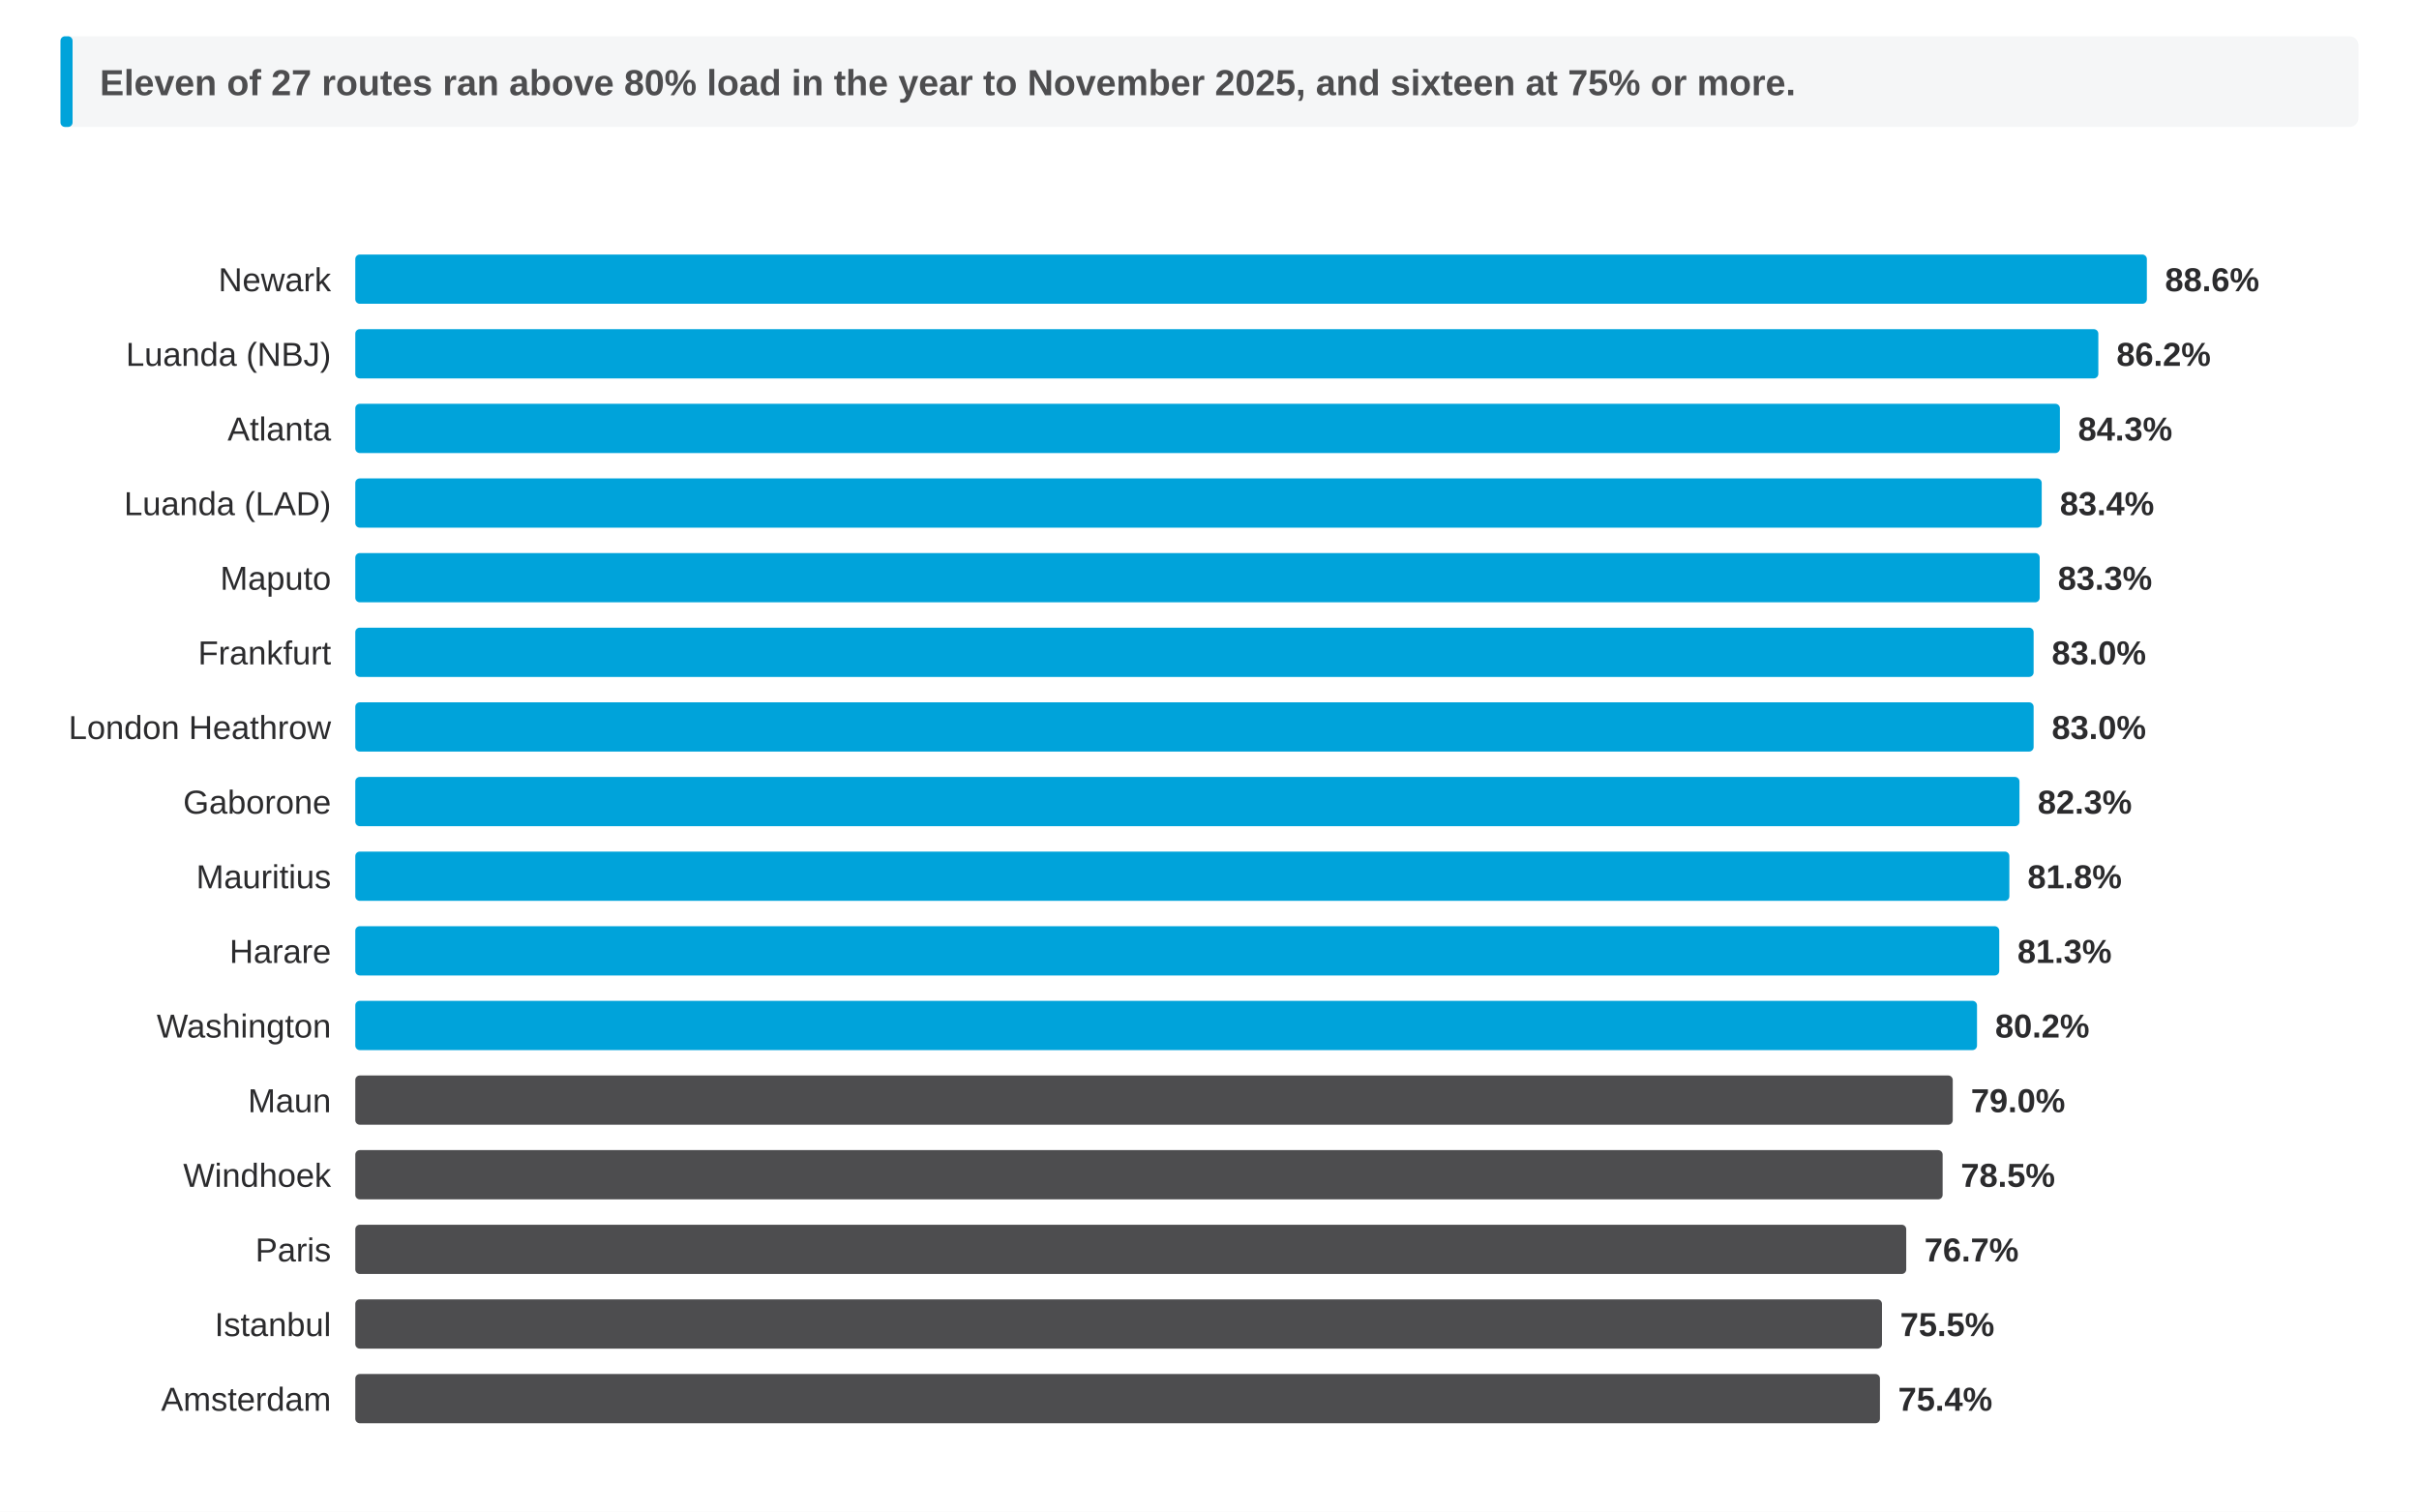
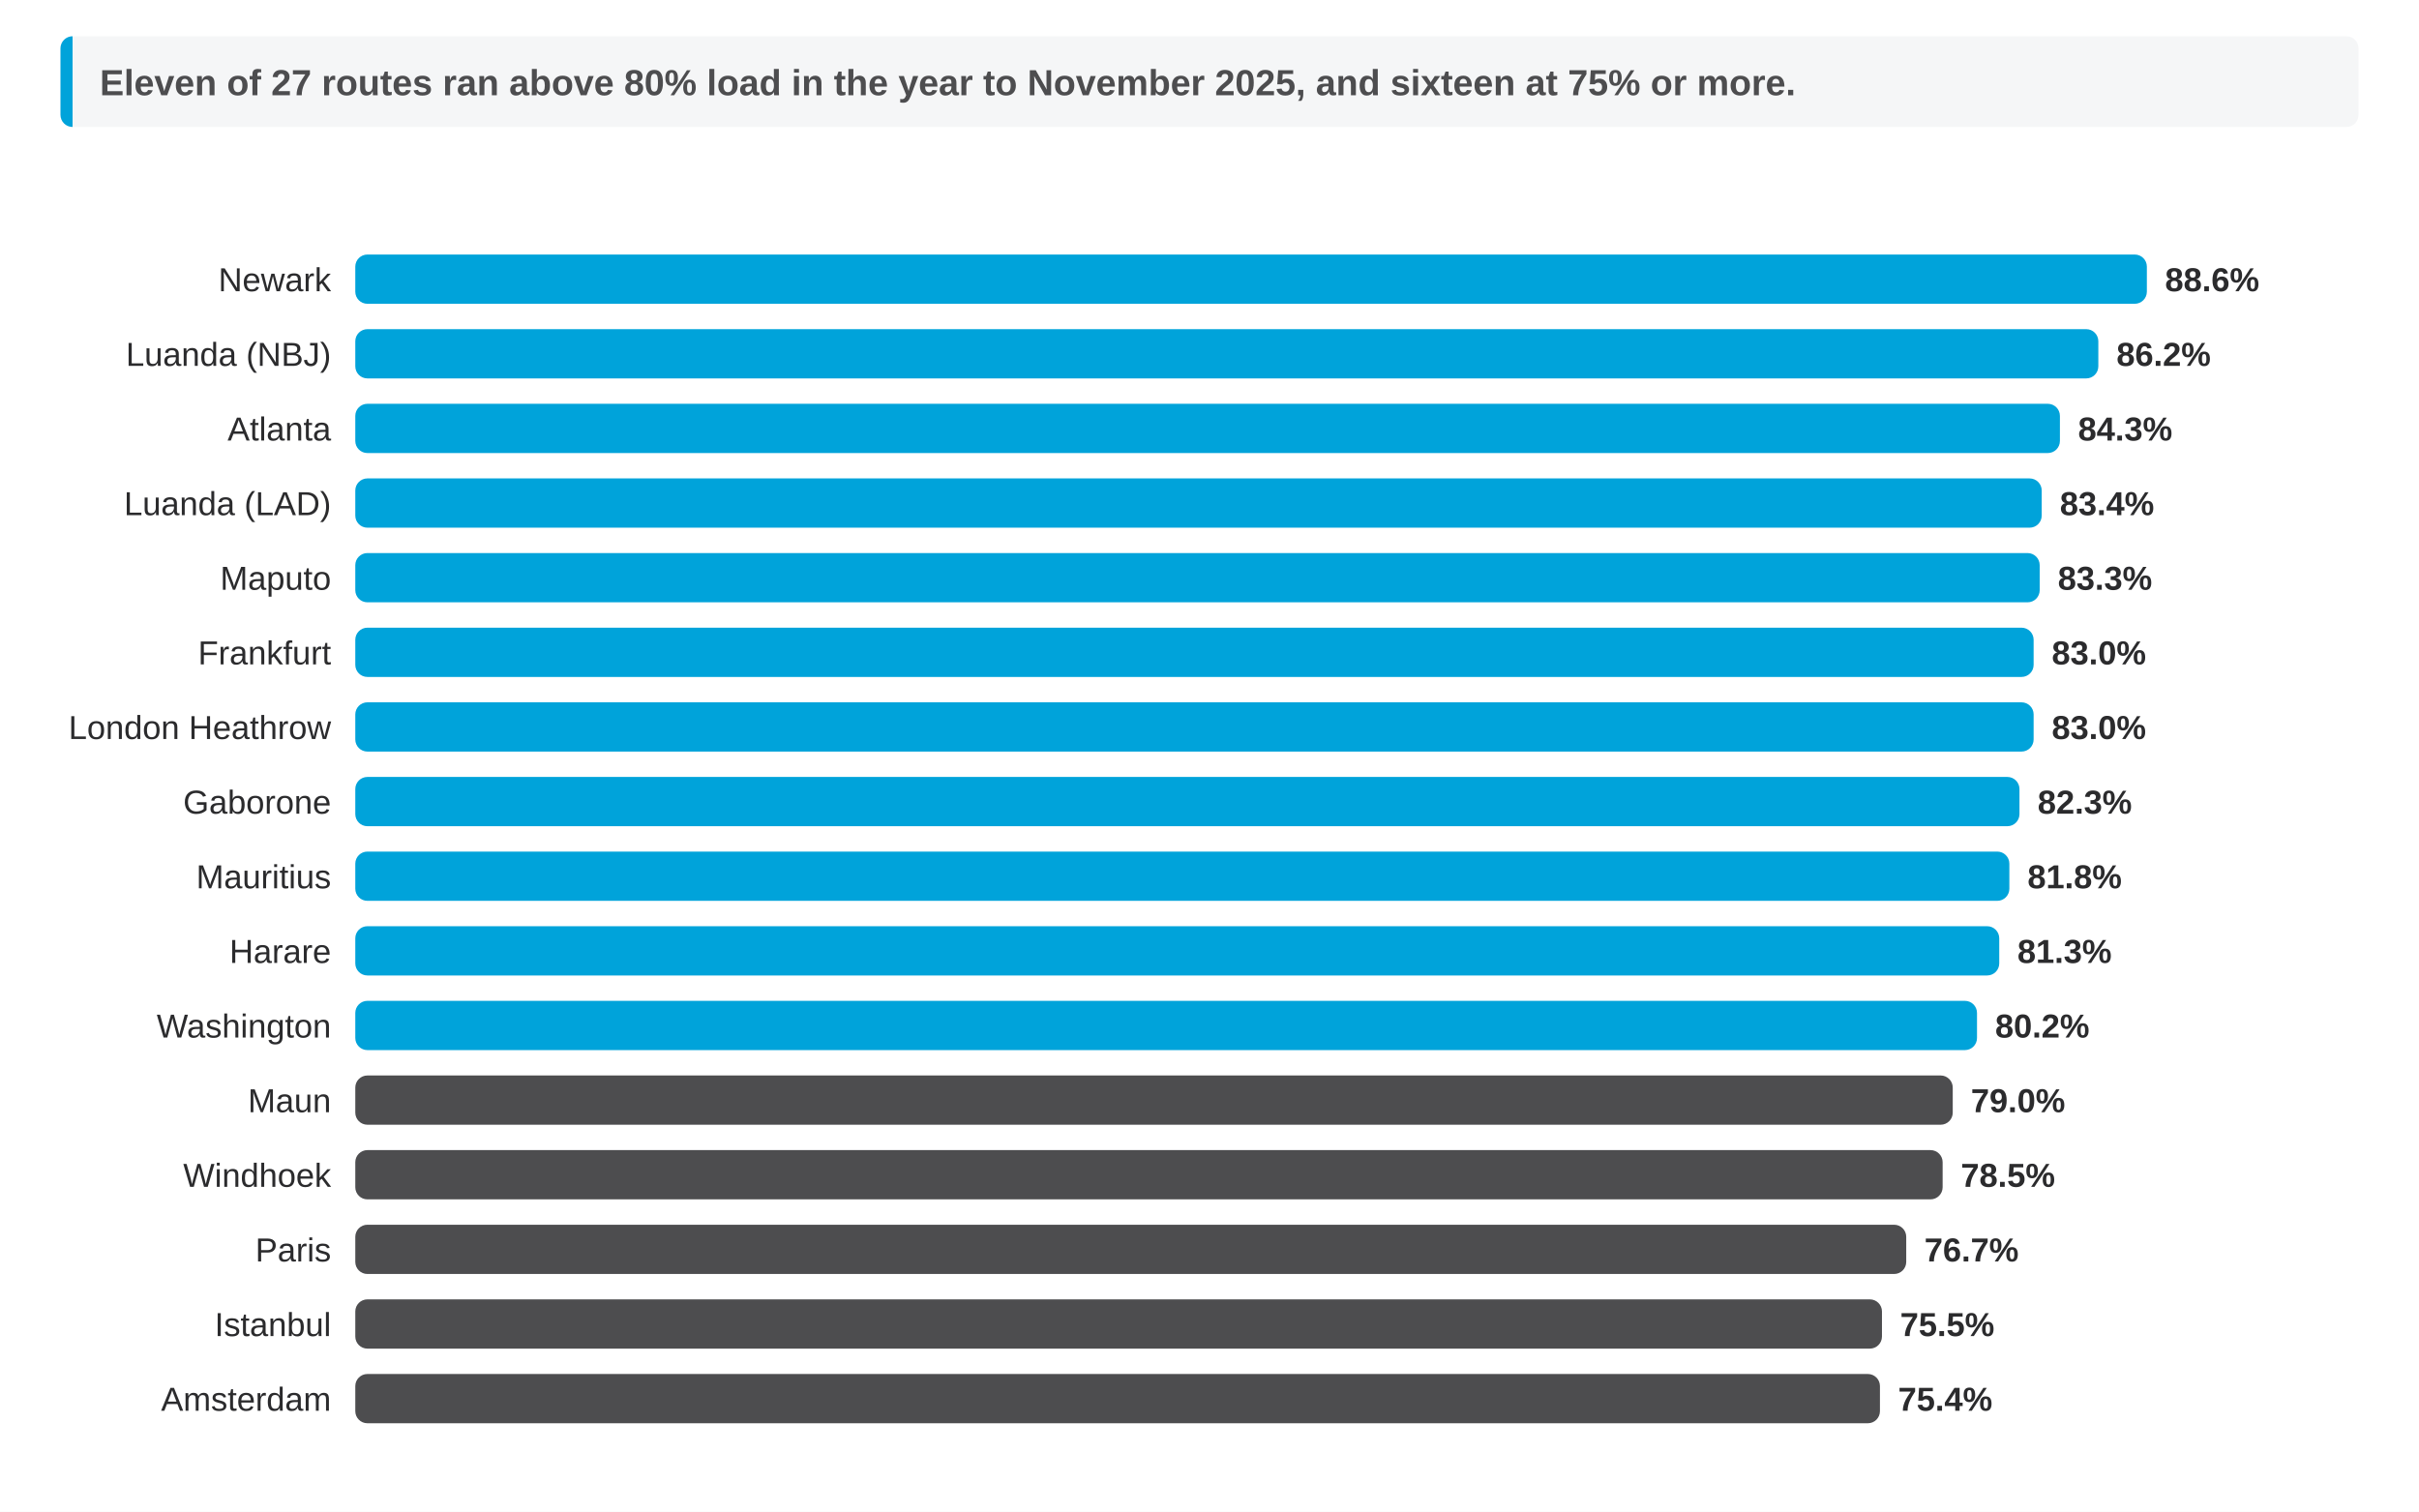
<svg xmlns="http://www.w3.org/2000/svg" viewBox="0 0 1600 1000" width="1600" height="1000" font-family="Arial, Helvetica, sans-serif">
  <rect width="1600" height="1000" fill="#ffffff" />
  <g class="callout">
-     <rect x="40" y="24" width="1520" height="60" rx="6" fill="#F5F6F7" />
-     <rect x="40" y="24" width="8" height="60" rx="3" fill="#00A3DA" />
+     <clipPath id="co11">
+       <rect x="40" y="24" width="1520" height="60" rx="8" />
+     </clipPath>
+     <rect x="40" y="24" width="1520" height="60" rx="8" fill="#F5F6F7" />
+     <rect x="40" y="24" width="8" height="60" fill="#00A3DA" clip-path="url(#co11)" />
    <text x="66" y="63" font-size="24" font-weight="700" fill="#4D4D4F">Eleven of 27 routes ran above 80% load in the year to November 2025, and sixteen at 75% or more.</text>
  </g>
  <g transform="translate(0,100)">
    <rect width="1600" height="900" fill="#ffffff" />
    <text x="219" y="92.688" text-anchor="end" font-size="22" fill="#2B2B2D">Newark</text>
-     <rect x="235" y="68.394" width="1185" height="32.587" fill="#00A3DA" rx="3" />
+     <rect x="235" y="68.394" width="1185" height="32.587" fill="#00A3DA" rx="8.0" />
    <text x="1432" y="92.688" font-size="22" font-weight="700" fill="#2B2B2D">88.6%</text>
    <text x="219" y="142.062" text-anchor="end" font-size="22" fill="#2B2B2D">Luanda (NBJ)</text>
-     <rect x="235" y="117.769" width="1152.901" height="32.587" fill="#00A3DA" rx="3" />
+     <rect x="235" y="117.769" width="1152.901" height="32.587" fill="#00A3DA" rx="8.0" />
    <text x="1399.901" y="142.062" font-size="22" font-weight="700" fill="#2B2B2D">86.2%</text>
    <text x="219" y="191.438" text-anchor="end" font-size="22" fill="#2B2B2D">Atlanta</text>
-     <rect x="235" y="167.144" width="1127.489" height="32.587" fill="#00A3DA" rx="3" />
+     <rect x="235" y="167.144" width="1127.489" height="32.587" fill="#00A3DA" rx="8.0" />
    <text x="1374.489" y="191.438" font-size="22" font-weight="700" fill="#2B2B2D">84.3%</text>
    <text x="219" y="240.812" text-anchor="end" font-size="22" fill="#2B2B2D">Luanda (LAD)</text>
-     <rect x="235" y="216.519" width="1115.451" height="32.587" fill="#00A3DA" rx="3" />
+     <rect x="235" y="216.519" width="1115.451" height="32.587" fill="#00A3DA" rx="8.0" />
    <text x="1362.451" y="240.812" font-size="22" font-weight="700" fill="#2B2B2D">83.4%</text>
    <text x="219" y="290.188" text-anchor="end" font-size="22" fill="#2B2B2D">Maputo</text>
-     <rect x="235" y="265.894" width="1114.114" height="32.587" fill="#00A3DA" rx="3" />
+     <rect x="235" y="265.894" width="1114.114" height="32.587" fill="#00A3DA" rx="8.0" />
    <text x="1361.114" y="290.188" font-size="22" font-weight="700" fill="#2B2B2D">83.3%</text>
    <text x="219" y="339.562" text-anchor="end" font-size="22" fill="#2B2B2D">Frankfurt</text>
-     <rect x="235" y="315.269" width="1110.102" height="32.587" fill="#00A3DA" rx="3" />
+     <rect x="235" y="315.269" width="1110.102" height="32.587" fill="#00A3DA" rx="8.0" />
    <text x="1357.102" y="339.562" font-size="22" font-weight="700" fill="#2B2B2D">83.0%</text>
    <text x="219" y="388.938" text-anchor="end" font-size="22" fill="#2B2B2D">London Heathrow</text>
-     <rect x="235" y="364.644" width="1110.102" height="32.587" fill="#00A3DA" rx="3" />
+     <rect x="235" y="364.644" width="1110.102" height="32.587" fill="#00A3DA" rx="8.0" />
    <text x="1357.102" y="388.938" font-size="22" font-weight="700" fill="#2B2B2D">83.0%</text>
    <text x="219" y="438.312" text-anchor="end" font-size="22" fill="#2B2B2D">Gaborone</text>
-     <rect x="235" y="414.019" width="1100.739" height="32.587" fill="#00A3DA" rx="3" />
+     <rect x="235" y="414.019" width="1100.739" height="32.587" fill="#00A3DA" rx="8.0" />
    <text x="1347.739" y="438.312" font-size="22" font-weight="700" fill="#2B2B2D">82.3%</text>
    <text x="219" y="487.688" text-anchor="end" font-size="22" fill="#2B2B2D">Mauritius</text>
-     <rect x="235" y="463.394" width="1094.052" height="32.587" fill="#00A3DA" rx="3" />
+     <rect x="235" y="463.394" width="1094.052" height="32.587" fill="#00A3DA" rx="8.0" />
    <text x="1341.052" y="487.688" font-size="22" font-weight="700" fill="#2B2B2D">81.8%</text>
    <text x="219" y="537.062" text-anchor="end" font-size="22" fill="#2B2B2D">Harare</text>
-     <rect x="235" y="512.769" width="1087.365" height="32.587" fill="#00A3DA" rx="3" />
+     <rect x="235" y="512.769" width="1087.365" height="32.587" fill="#00A3DA" rx="8.0" />
    <text x="1334.365" y="537.062" font-size="22" font-weight="700" fill="#2B2B2D">81.3%</text>
    <text x="219" y="586.438" text-anchor="end" font-size="22" fill="#2B2B2D">Washington</text>
-     <rect x="235" y="562.144" width="1072.652" height="32.587" fill="#00A3DA" rx="3" />
+     <rect x="235" y="562.144" width="1072.652" height="32.587" fill="#00A3DA" rx="8.0" />
    <text x="1319.652" y="586.438" font-size="22" font-weight="700" fill="#2B2B2D">80.2%</text>
    <text x="219" y="635.812" text-anchor="end" font-size="22" fill="#2B2B2D">Maun</text>
-     <rect x="235" y="611.519" width="1056.603" height="32.587" fill="#4D4D4F" rx="3" />
+     <rect x="235" y="611.519" width="1056.603" height="32.587" fill="#4D4D4F" rx="8.0" />
    <text x="1303.603" y="635.812" font-size="22" font-weight="700" fill="#2B2B2D">79.0%</text>
    <text x="219" y="685.188" text-anchor="end" font-size="22" fill="#2B2B2D">Windhoek</text>
-     <rect x="235" y="660.894" width="1049.915" height="32.587" fill="#4D4D4F" rx="3" />
+     <rect x="235" y="660.894" width="1049.915" height="32.587" fill="#4D4D4F" rx="8.0" />
    <text x="1296.915" y="685.188" font-size="22" font-weight="700" fill="#2B2B2D">78.5%</text>
    <text x="219" y="734.562" text-anchor="end" font-size="22" fill="#2B2B2D">Paris</text>
-     <rect x="235" y="710.269" width="1025.841" height="32.587" fill="#4D4D4F" rx="3" />
+     <rect x="235" y="710.269" width="1025.841" height="32.587" fill="#4D4D4F" rx="8.0" />
    <text x="1272.841" y="734.562" font-size="22" font-weight="700" fill="#2B2B2D">76.7%</text>
    <text x="219" y="783.938" text-anchor="end" font-size="22" fill="#2B2B2D">Istanbul</text>
-     <rect x="235" y="759.644" width="1009.791" height="32.587" fill="#4D4D4F" rx="3" />
+     <rect x="235" y="759.644" width="1009.791" height="32.587" fill="#4D4D4F" rx="8.0" />
    <text x="1256.791" y="783.938" font-size="22" font-weight="700" fill="#2B2B2D">75.5%</text>
    <text x="219" y="833.312" text-anchor="end" font-size="22" fill="#2B2B2D">Amsterdam</text>
-     <rect x="235" y="809.019" width="1008.454" height="32.587" fill="#4D4D4F" rx="3" />
+     <rect x="235" y="809.019" width="1008.454" height="32.587" fill="#4D4D4F" rx="8.0" />
    <text x="1255.454" y="833.312" font-size="22" font-weight="700" fill="#2B2B2D">75.4%</text>
  </g>
</svg>
